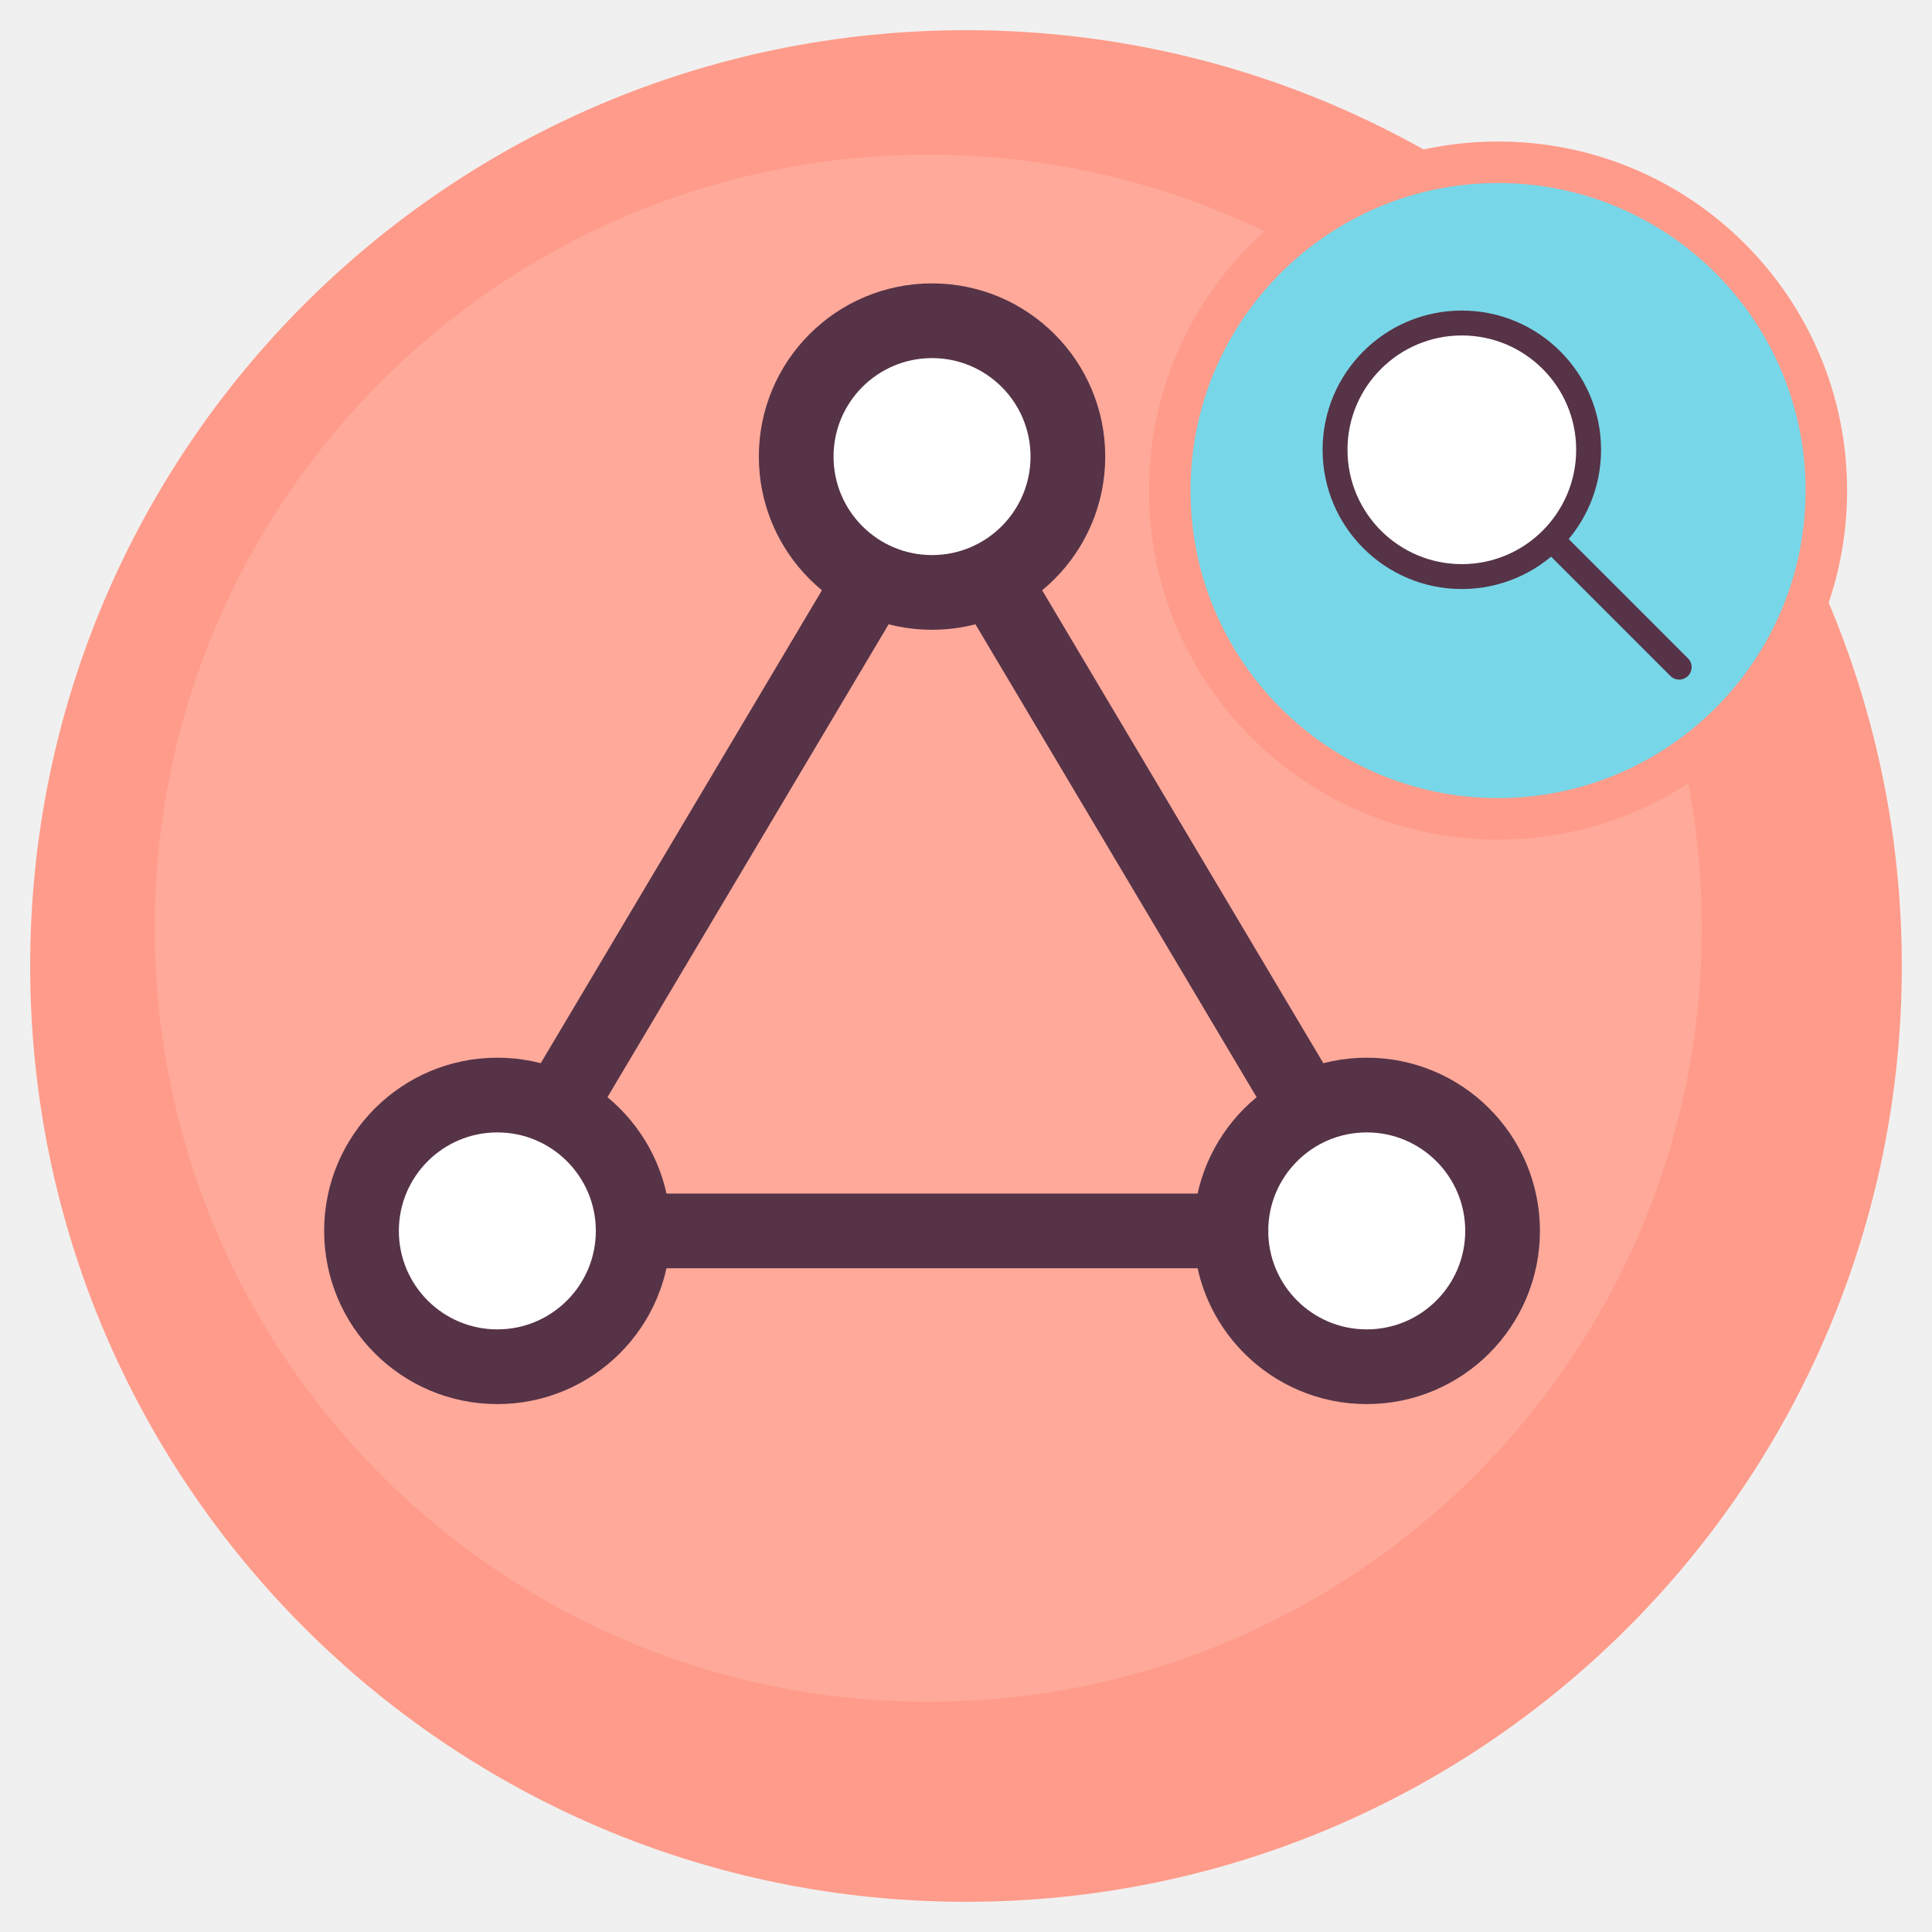
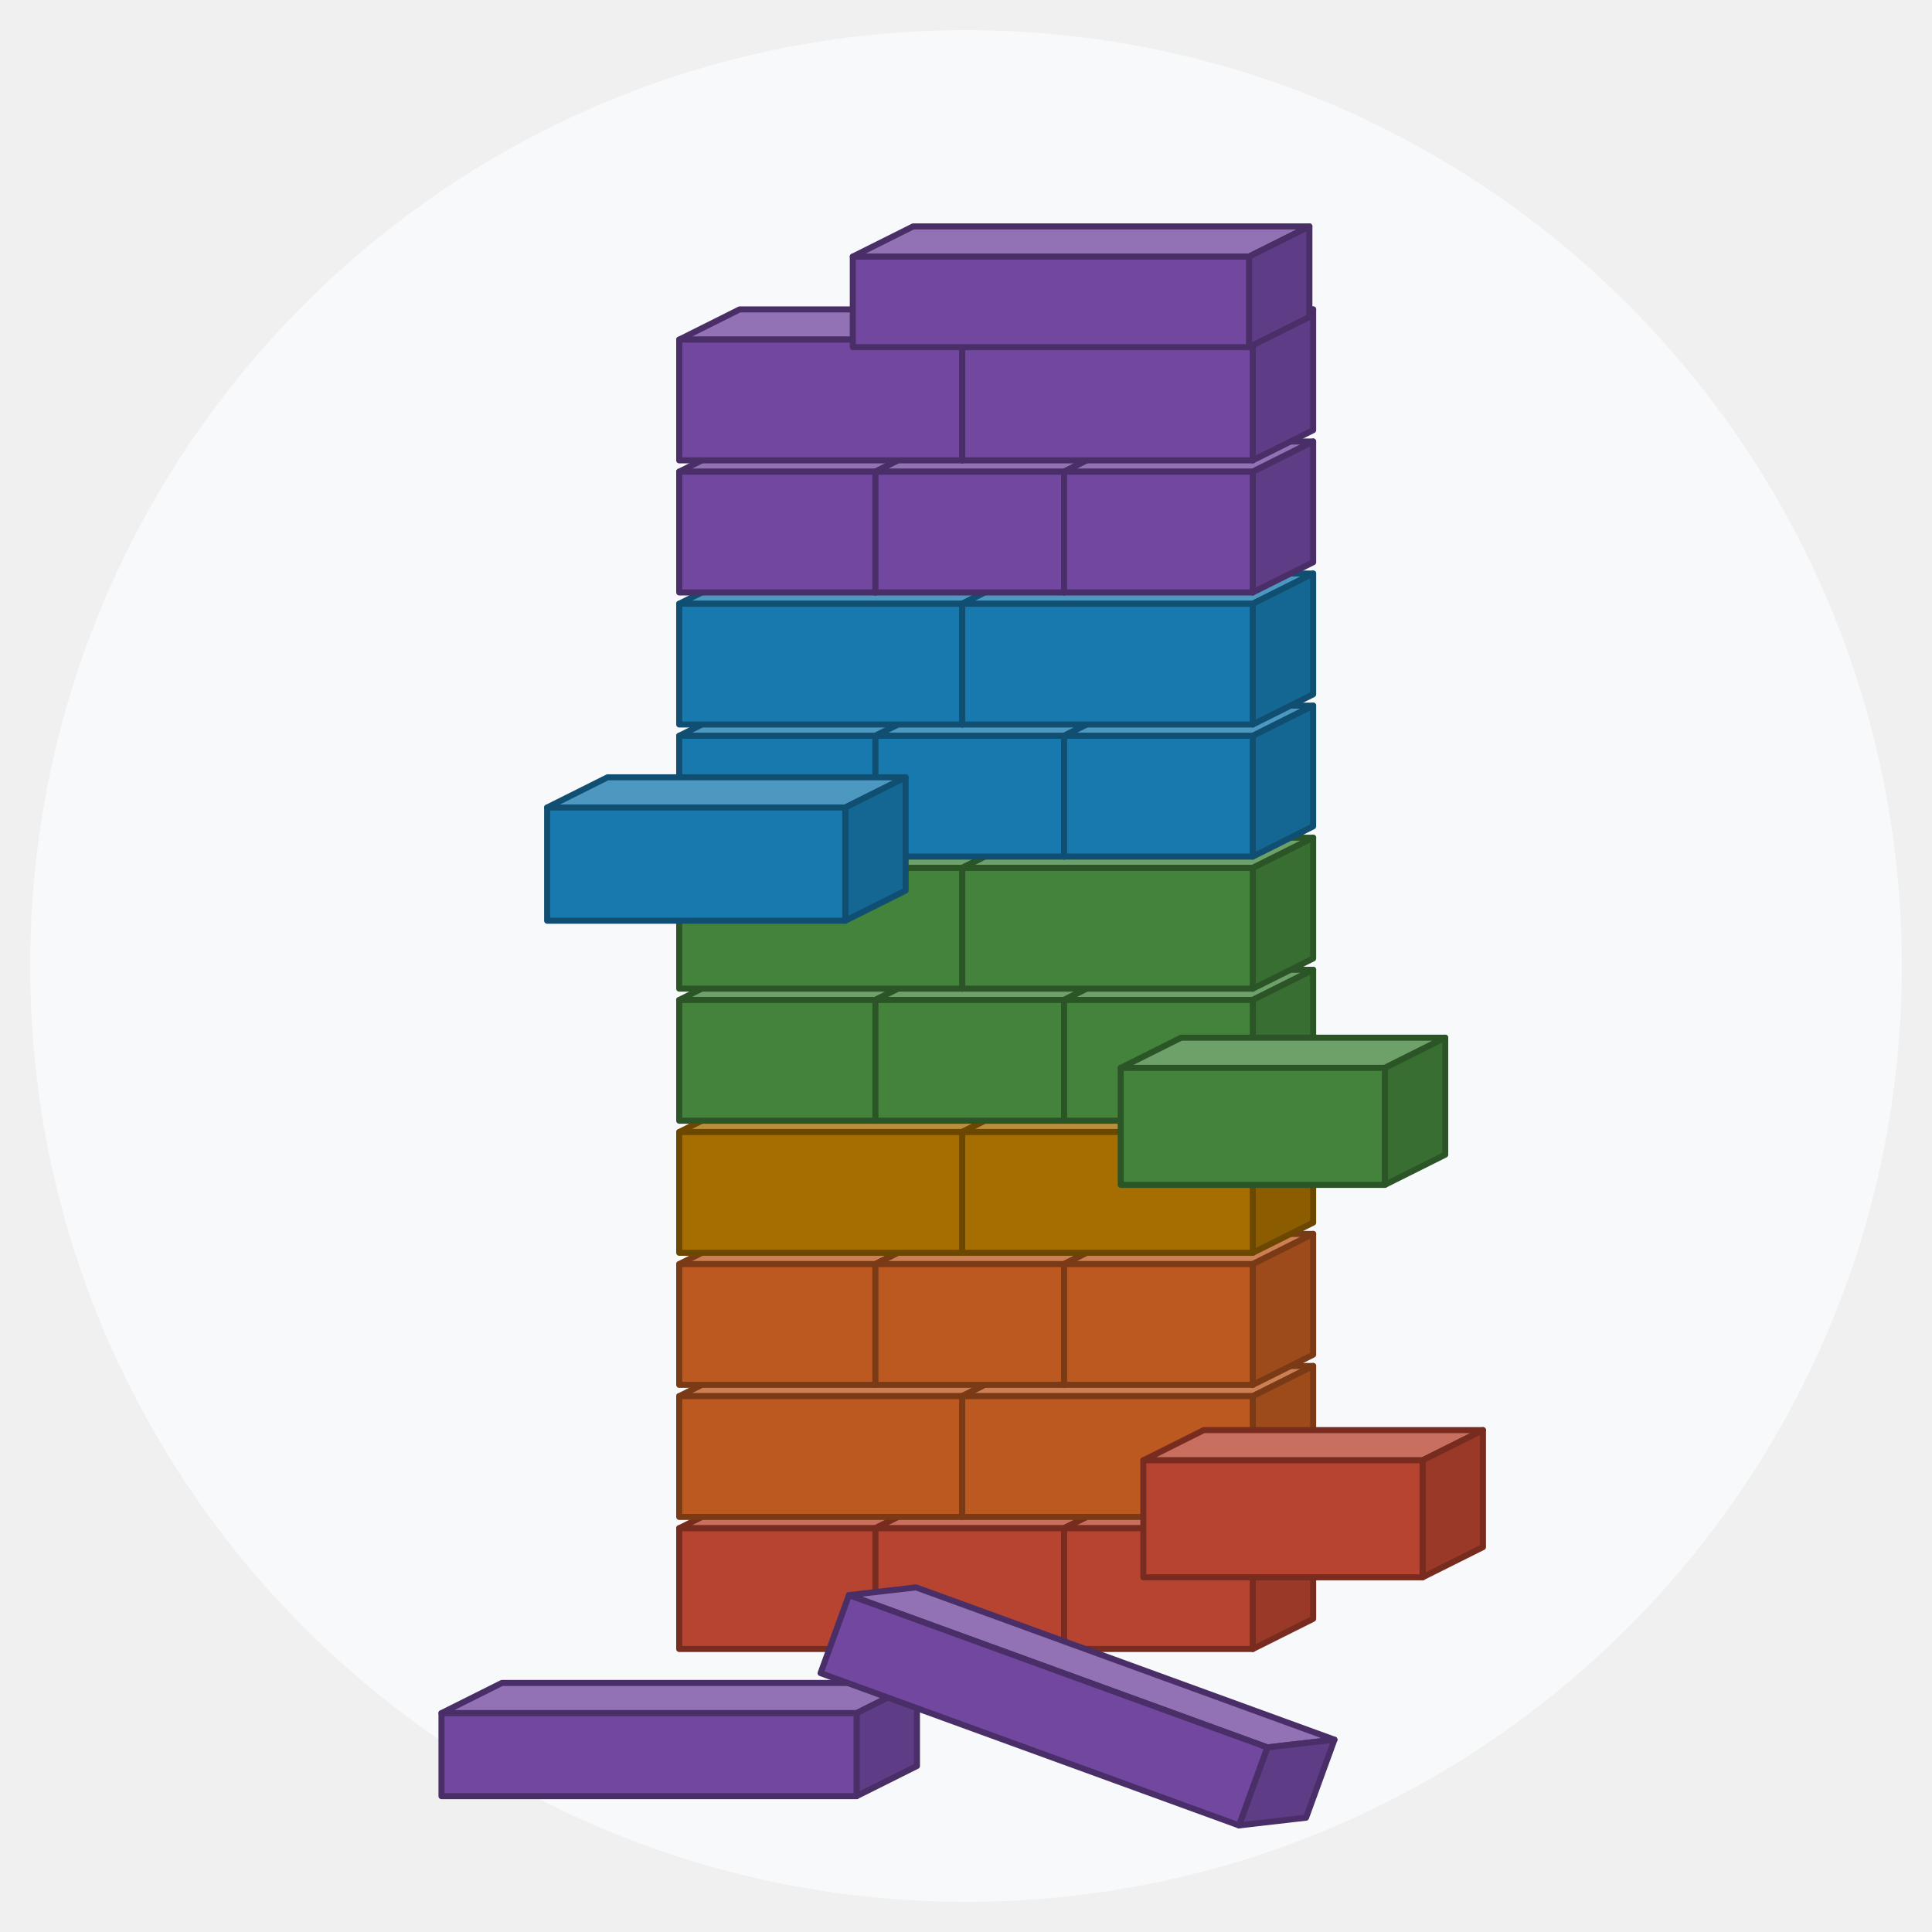
<svg xmlns="http://www.w3.org/2000/svg" viewBox="0 0 512 512" role="img" aria-labelledby="title description">
-   <circle cx="256" cy="256" r="248" fill="#FF9B8A" />
-   <circle cx="246" cy="246" r="205" fill="#FFFFFF" opacity=".14" />
-   <g transform="translate(67 67) scale(3.60)" fill="none" stroke="#563347" stroke-width="5.5" stroke-linecap="round" stroke-linejoin="round">
-     <circle fill="#FFFFFF" cx="50" cy="15" r="10" />
-     <circle fill="#FFFFFF" cx="18" cy="72" r="10" />
-     <circle fill="#FFFFFF" cx="82" cy="72" r="10" />
-     <path d="M45 25 23 62m32-37 22 37M28 72h44" />
-   </g>
-   <circle cx="397" cy="130" r="87" fill="#77D7E8" stroke="#FF9B8A" stroke-width="11" />
-   <g transform="translate(337 70) scale(1.20)" fill="none" stroke="#563347" stroke-width="5.5" stroke-linecap="round" stroke-linejoin="round">
-     <circle fill="#FFFFFF" cx="42" cy="41" r="28" />
-     <path d="m63 62 27 27" />
+   <circle cx="256" cy="256" r="248" fill="#f8f9fa" />
+   <g stroke-linecap="round">
+     <g stroke="#772c1f" stroke-width="1.6" stroke-linejoin="round">
+       <path fill="#c86f60" d="M180 405l16 -8h52l-16 8z" />
+       <path fill="#9a3928" d="M232 405l16 -8v32l-16 8z" />
+       <rect x="180" y="405" width="52" height="32" fill="#b74430" />
+     </g>
+     <g stroke="#772c1f" stroke-width="1.6" stroke-linejoin="round">
+       <path fill="#c86f60" d="M232 405l16 -8h50l-16 8z" />
+       <path fill="#9a3928" d="M282 405l16 -8v32l-16 8z" />
+       <rect x="232" y="405" width="50" height="32" fill="#b74430" />
+     </g>
+     <g stroke="#772c1f" stroke-width="1.6" stroke-linejoin="round">
+       <path fill="#c86f60" d="M282 405l16 -8h50l-16 8z" />
+       <path fill="#9a3928" d="M332 405l16 -8v32l-16 8z" />
+       <rect x="282" y="405" width="50" height="32" fill="#b74430" />
+     </g>
+     <g stroke="#7a3a15" stroke-width="1.6" stroke-linejoin="round">
+       <path fill="#cb7f53" d="M180 370l16 -8h75l-16 8z" />
+       <path fill="#9e4b1b" d="M255 370l16 -8v32l-16 8z" />
+       <rect x="180" y="370" width="75" height="32" fill="#bc5920" />
+     </g>
+     <g stroke="#7a3a15" stroke-width="1.6" stroke-linejoin="round">
+       <path fill="#cb7f53" d="M255 370l16 -8h77l-16 8z" />
+       <path fill="#9e4b1b" d="M332 370l16 -8v32l-16 8z" />
+       <rect x="255" y="370" width="77" height="32" fill="#bc5920" />
+     </g>
+     <g stroke="#7a3a15" stroke-width="1.6" stroke-linejoin="round">
+       <path fill="#cb7f53" d="M180 335l16 -8h52l-16 8z" />
+       <path fill="#9e4b1b" d="M232 335l16 -8v32l-16 8z" />
+       <rect x="180" y="335" width="52" height="32" fill="#bc5920" />
+     </g>
+     <g stroke="#7a3a15" stroke-width="1.6" stroke-linejoin="round">
+       <path fill="#cb7f53" d="M232 335l16 -8h50l-16 8z" />
+       <path fill="#9e4b1b" d="M282 335l16 -8v32l-16 8z" />
+       <rect x="232" y="335" width="50" height="32" fill="#bc5920" />
+     </g>
+     <g stroke="#7a3a15" stroke-width="1.6" stroke-linejoin="round">
+       <path fill="#cb7f53" d="M282 335l16 -8h50l-16 8z" />
+       <path fill="#9e4b1b" d="M332 335l16 -8v32l-16 8z" />
+       <rect x="282" y="335" width="50" height="32" fill="#bc5920" />
+     </g>
+     <g stroke="#6c4700" stroke-width="1.6" stroke-linejoin="round">
+       <path fill="#ba8f3b" d="M180 300l16 -8h75l-16 8z" />
+       <path fill="#8b5c00" d="M255 300l16 -8v32l-16 8z" />
+       <rect x="180" y="300" width="75" height="32" fill="#a66d00" />
+     </g>
+     <g stroke="#6c4700" stroke-width="1.6" stroke-linejoin="round">
+       <path fill="#ba8f3b" d="M255 300l16 -8h77l-16 8z" />
+       <path fill="#8b5c00" d="M332 300l16 -8v32l-16 8z" />
+       <rect x="255" y="300" width="77" height="32" fill="#a66d00" />
+     </g>
+     <g stroke="#2c5527" stroke-width="1.6" stroke-linejoin="round">
+       <path fill="#6ea069" d="M180 265l16 -8h52l-16 8z" />
+       <path fill="#386e32" d="M232 265l16 -8v32l-16 8z" />
+       <rect x="180" y="265" width="52" height="32" fill="#43833c" />
+     </g>
+     <g stroke="#2c5527" stroke-width="1.6" stroke-linejoin="round">
+       <path fill="#6ea069" d="M232 265l16 -8h50l-16 8z" />
+       <path fill="#386e32" d="M282 265l16 -8v32l-16 8z" />
+       <rect x="232" y="265" width="50" height="32" fill="#43833c" />
+     </g>
+     <g stroke="#2c5527" stroke-width="1.6" stroke-linejoin="round">
+       <path fill="#6ea069" d="M282 265l16 -8h50l-16 8z" />
+       <path fill="#386e32" d="M332 265l16 -8v32l-16 8z" />
+       <rect x="282" y="265" width="50" height="32" fill="#43833c" />
+     </g>
+     <g stroke="#2c5527" stroke-width="1.6" stroke-linejoin="round">
+       <path fill="#6ea069" d="M180 230l16 -8h75l-16 8z" />
+       <path fill="#386e32" d="M255 230l16 -8v32l-16 8z" />
+       <rect x="180" y="230" width="75" height="32" fill="#43833c" />
+     </g>
+     <g stroke="#2c5527" stroke-width="1.6" stroke-linejoin="round">
+       <path fill="#6ea069" d="M255 230l16 -8h77l-16 8z" />
+       <path fill="#386e32" d="M332 230l16 -8v32l-16 8z" />
+       <rect x="255" y="230" width="77" height="32" fill="#43833c" />
+     </g>
+     <g stroke="#104f72" stroke-width="1.6" stroke-linejoin="round">
+       <path fill="#4d98c1" d="M180 195l16 -8h52l-16 8z" />
+       <path fill="#146693" d="M232 195l16 -8v32l-16 8z" />
+       <rect x="180" y="195" width="52" height="32" fill="#1879af" />
+     </g>
+     <g stroke="#104f72" stroke-width="1.6" stroke-linejoin="round">
+       <path fill="#4d98c1" d="M232 195l16 -8h50l-16 8z" />
+       <path fill="#146693" d="M282 195l16 -8v32l-16 8z" />
+       <rect x="232" y="195" width="50" height="32" fill="#1879af" />
+     </g>
+     <g stroke="#104f72" stroke-width="1.6" stroke-linejoin="round">
+       <path fill="#4d98c1" d="M282 195l16 -8h50l-16 8z" />
+       <path fill="#146693" d="M332 195l16 -8v32l-16 8z" />
+       <rect x="282" y="195" width="50" height="32" fill="#1879af" />
+     </g>
+     <g stroke="#104f72" stroke-width="1.6" stroke-linejoin="round">
+       <path fill="#4d98c1" d="M180 160l16 -8h75l-16 8z" />
+       <path fill="#146693" d="M255 160l16 -8v32l-16 8z" />
+       <rect x="180" y="160" width="75" height="32" fill="#1879af" />
+     </g>
+     <g stroke="#104f72" stroke-width="1.6" stroke-linejoin="round">
+       <path fill="#4d98c1" d="M255 160l16 -8h77l-16 8z" />
+       <path fill="#146693" d="M332 160l16 -8v32l-16 8z" />
+       <rect x="255" y="160" width="77" height="32" fill="#1879af" />
+     </g>
+     <g stroke="#492e67" stroke-width="1.6" stroke-linejoin="round">
+       <path fill="#9271b5" d="M180 125l16 -8h52l-16 8z" />
+       <path fill="#5f3c86" d="M232 125l16 -8v32l-16 8z" />
+       <rect x="180" y="125" width="52" height="32" fill="#71479f" />
+     </g>
+     <g stroke="#492e67" stroke-width="1.6" stroke-linejoin="round">
+       <path fill="#9271b5" d="M232 125l16 -8h50l-16 8z" />
+       <path fill="#5f3c86" d="M282 125l16 -8v32l-16 8z" />
+       <rect x="232" y="125" width="50" height="32" fill="#71479f" />
+     </g>
+     <g stroke="#492e67" stroke-width="1.6" stroke-linejoin="round">
+       <path fill="#9271b5" d="M282 125l16 -8h50l-16 8z" />
+       <path fill="#5f3c86" d="M332 125l16 -8v32l-16 8z" />
+       <rect x="282" y="125" width="50" height="32" fill="#71479f" />
+     </g>
+     <g stroke="#492e67" stroke-width="1.6" stroke-linejoin="round">
+       <path fill="#9271b5" d="M180 90l16 -8h75l-16 8z" />
+       <path fill="#5f3c86" d="M255 90l16 -8v32l-16 8z" />
+       <rect x="180" y="90" width="75" height="32" fill="#71479f" />
+     </g>
+     <g stroke="#492e67" stroke-width="1.6" stroke-linejoin="round">
+       <path fill="#9271b5" d="M255 90l16 -8h77l-16 8z" />
+       <path fill="#5f3c86" d="M332 90l16 -8v32l-16 8z" />
+       <rect x="255" y="90" width="77" height="32" fill="#71479f" />
+     </g>
+     <g stroke="#104f72" stroke-width="1.6" stroke-linejoin="round">
+       <path fill="#4d98c1" d="M145 214l16 -8h79l-16 8z" />
+       <path fill="#146693" d="M224 214l16 -8v30l-16 8z" />
+       <rect x="145" y="214" width="79" height="30" fill="#1879af" />
+     </g>
+     <g stroke="#2c5527" stroke-width="1.6" stroke-linejoin="round">
+       <path fill="#6ea069" d="M297 283l16 -8h70l-16 8z" />
+       <path fill="#386e32" d="M367 283l16 -8v31l-16 8z" />
+       <rect x="297" y="283" width="70" height="31" fill="#43833c" />
+     </g>
+     <g stroke="#772c1f" stroke-width="1.6" stroke-linejoin="round">
+       <path fill="#c86f60" d="M303 387l16 -8h74l-16 8z" />
+       <path fill="#9a3928" d="M377 387l16 -8v31l-16 8z" />
+       <rect x="303" y="387" width="74" height="31" fill="#b74430" />
+     </g>
+     <g stroke="#492e67" stroke-width="1.6" stroke-linejoin="round">
+       <path fill="#9271b5" d="M117 454l16 -8h110l-16 8z" />
+       <path fill="#5f3c86" d="M227 454l16 -8v22l-16 8z" />
+       <rect x="117" y="454" width="110" height="22" fill="#71479f" />
+     </g>
+     <g transform="rotate(20 280 447)">
+       <g stroke="#492e67" stroke-width="1.6" stroke-linejoin="round">
+         <path fill="#9271b5" d="M220 443l16 -8h118l-16 8z" />
+         <path fill="#5f3c86" d="M338 443l16 -8v22l-16 8z" />
+         <rect x="220" y="443" width="118" height="22" fill="#71479f" />
+       </g>
+     </g>
+     <g stroke="#492e67" stroke-width="1.6" stroke-linejoin="round">
+       <path fill="#9271b5" d="M226 68l16 -8h105l-16 8z" />
+       <path fill="#5f3c86" d="M331 68l16 -8v24l-16 8z" />
+       <rect x="226" y="68" width="105" height="24" fill="#71479f" />
+     </g>
  </g>
</svg>
